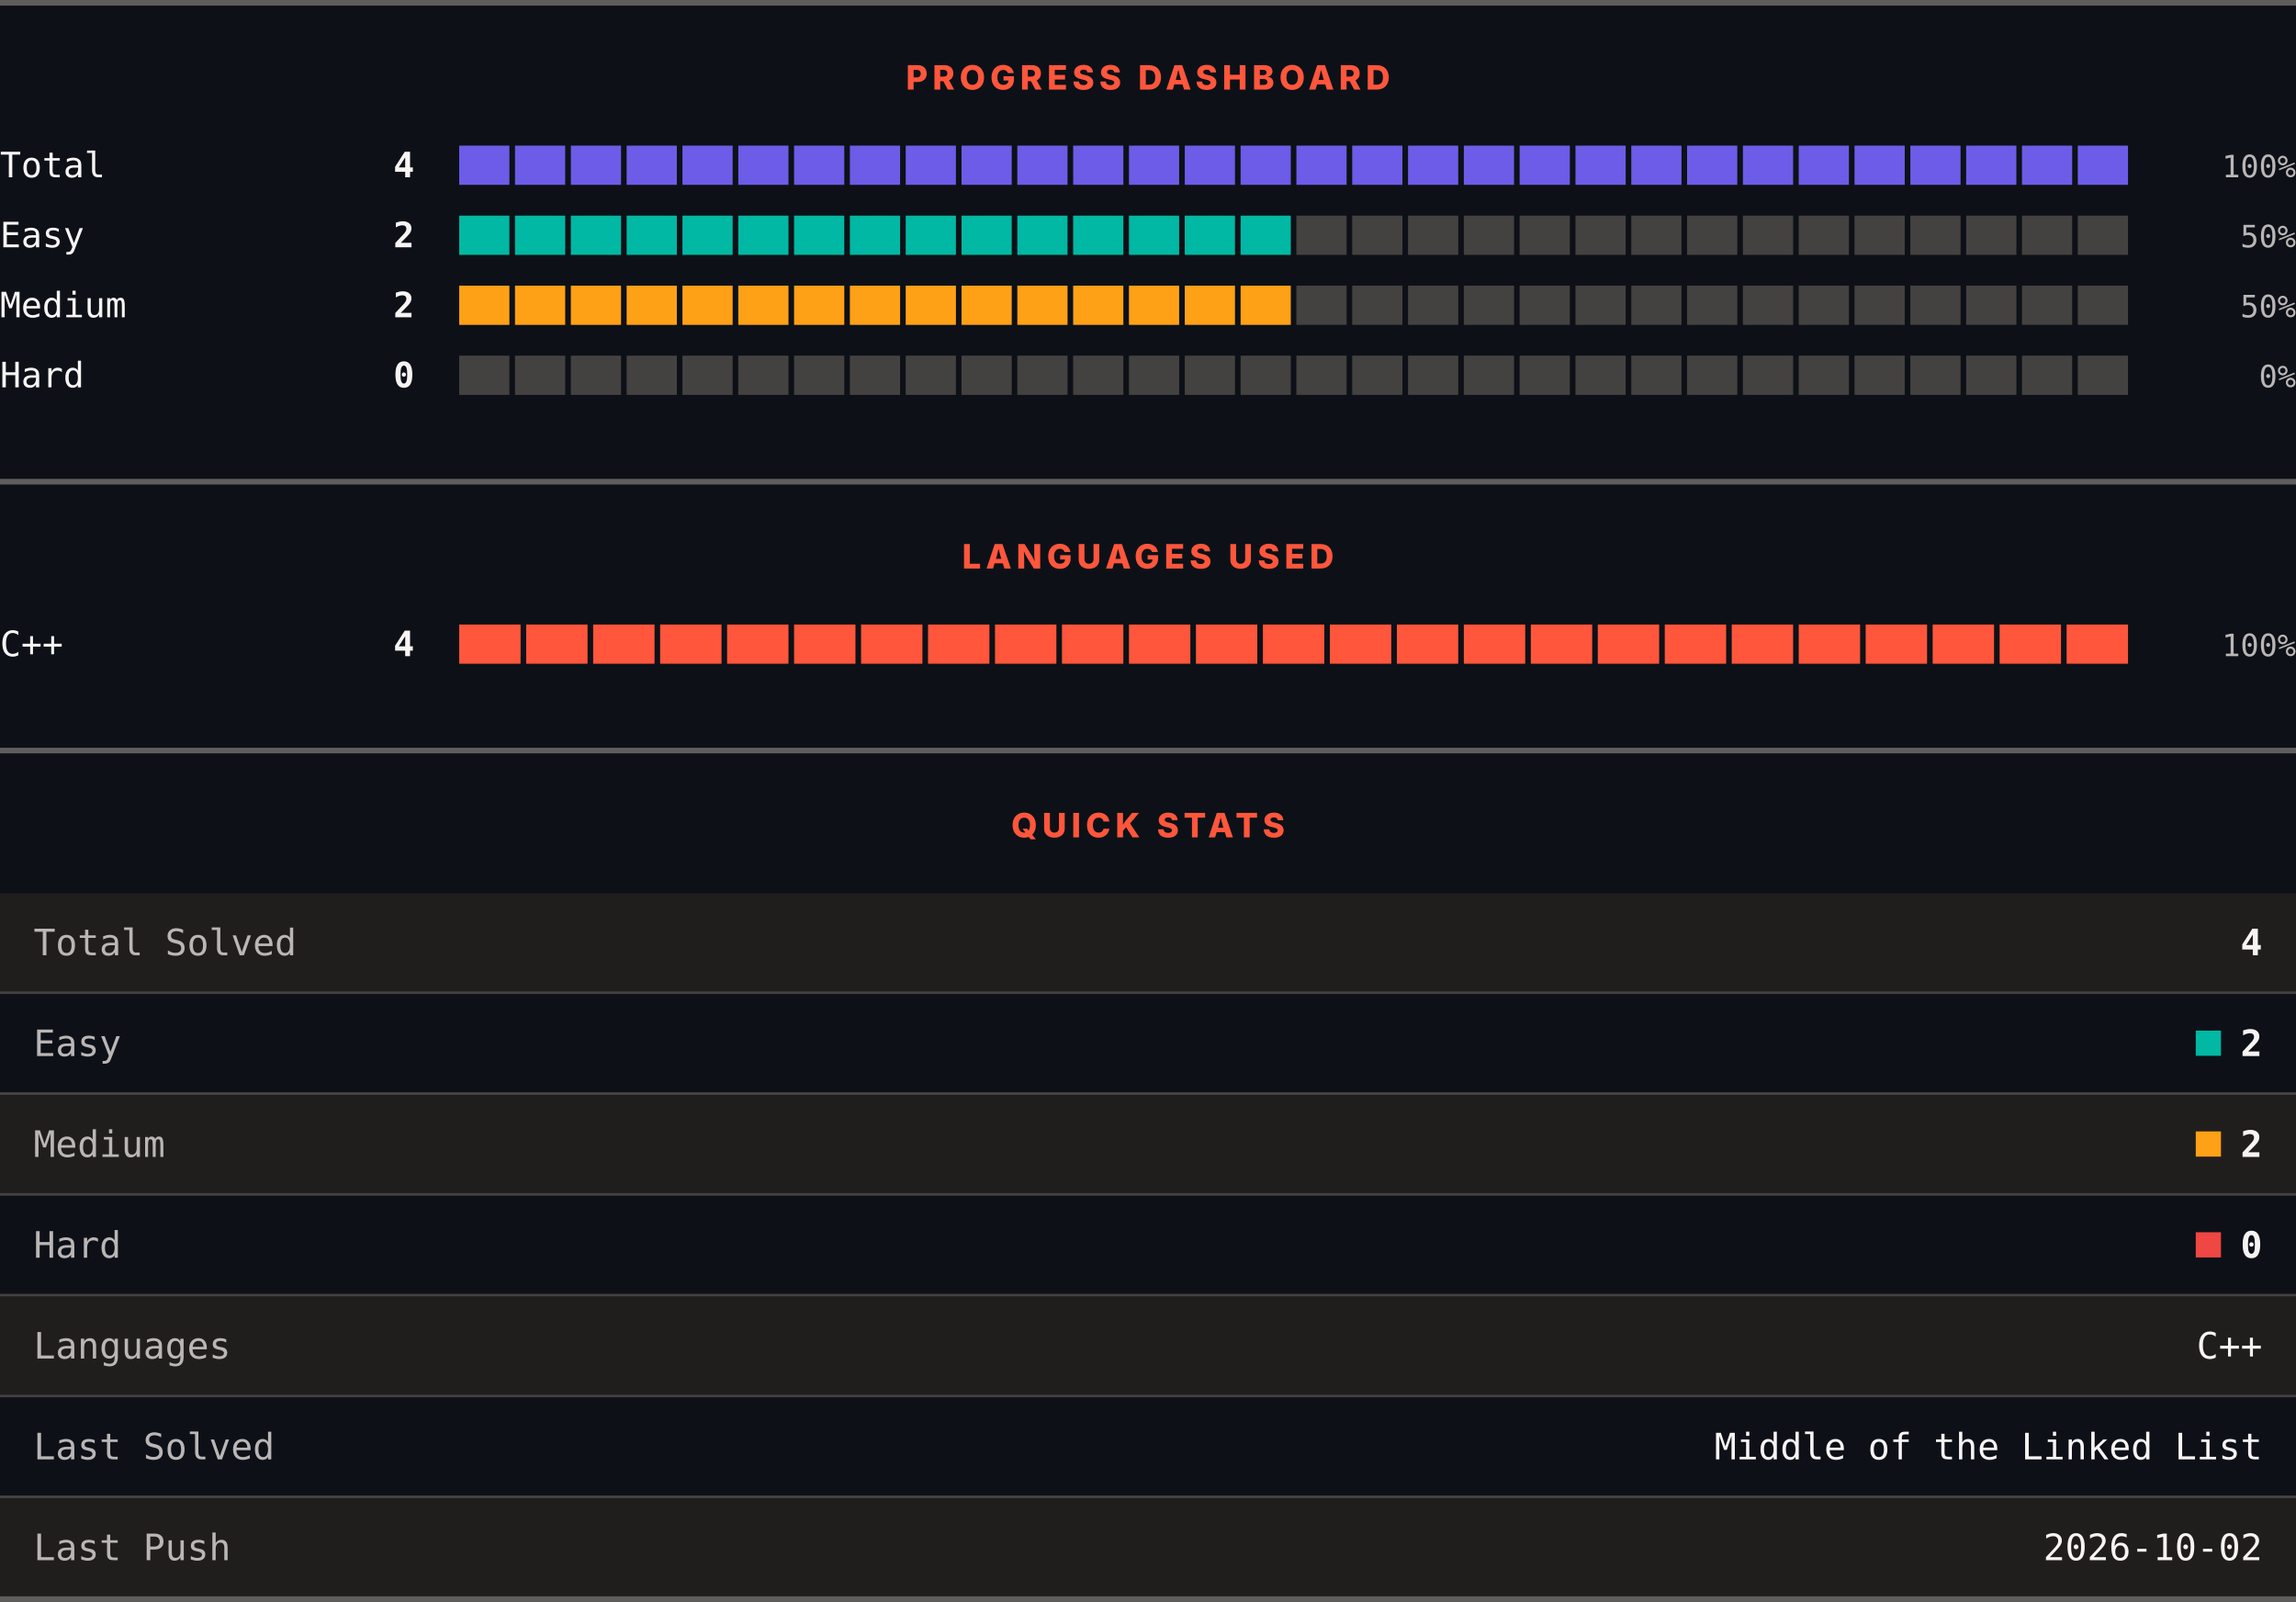
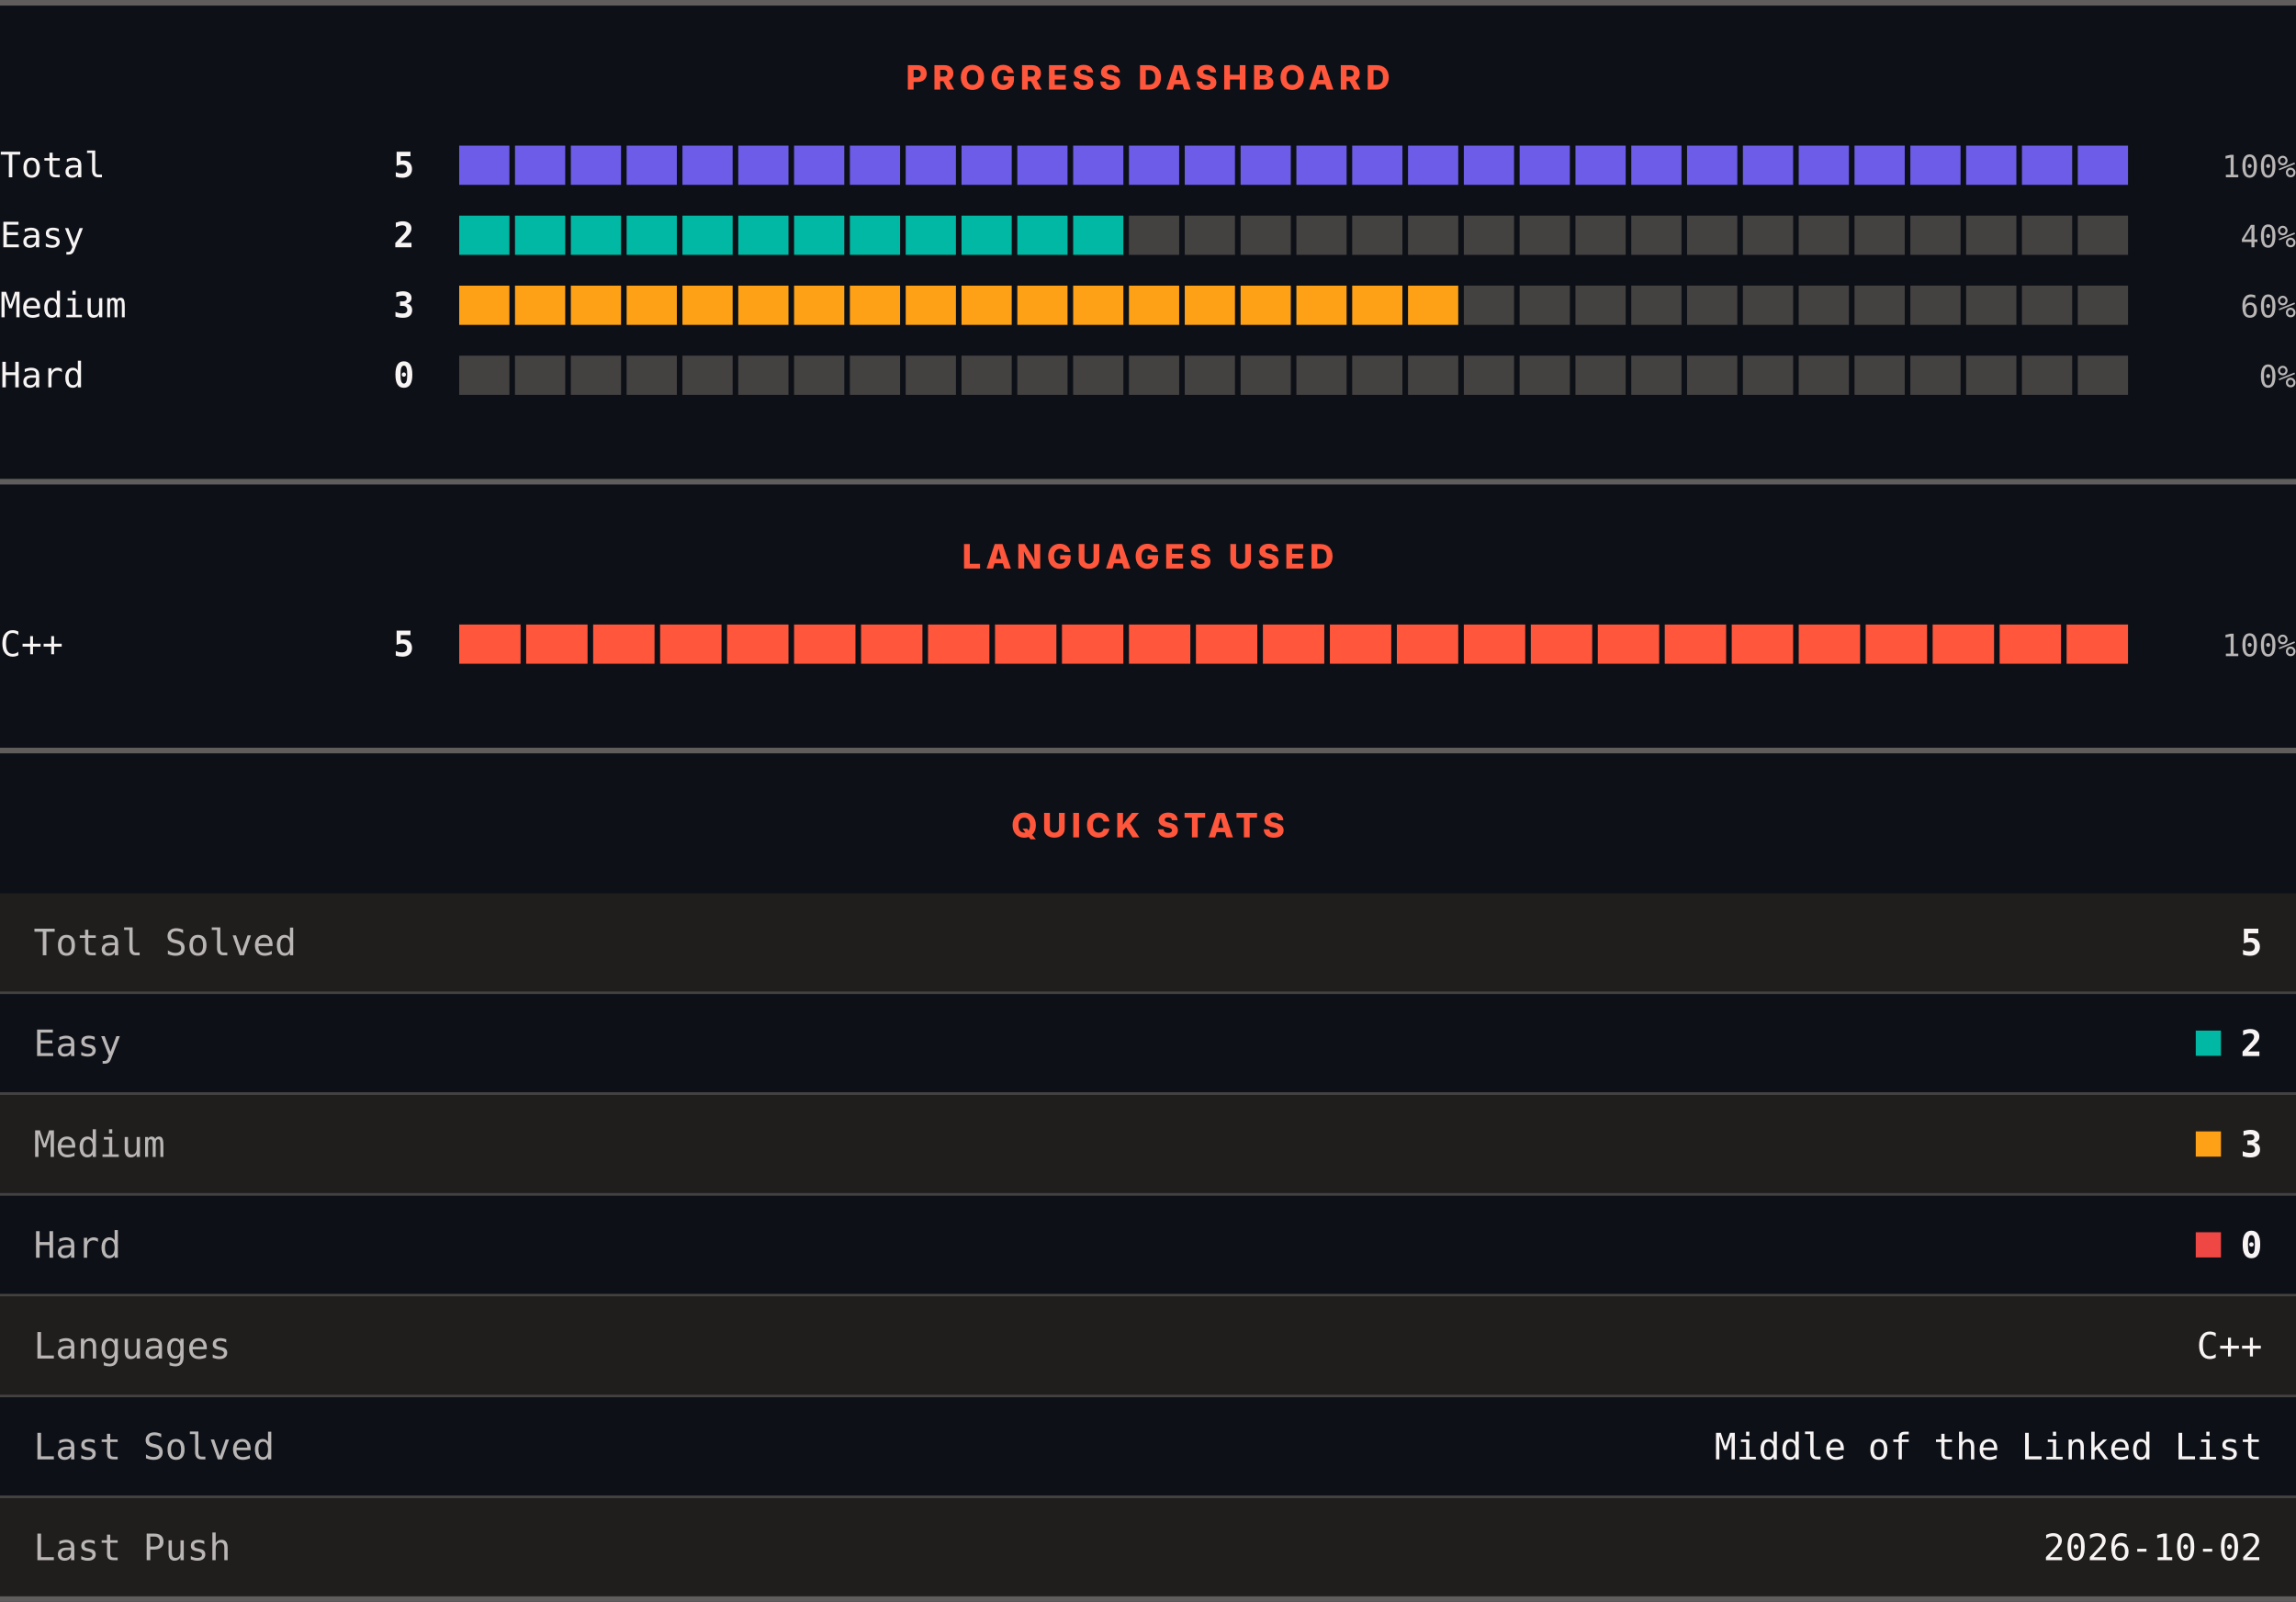
<svg xmlns="http://www.w3.org/2000/svg" width="820" height="572" viewBox="0 0 820 572" role="img" aria-label="LeetCode progress, languages and quick stats">
  <rect width="820" height="572" fill="#0d1117" />
  <rect x="0" y="0" width="820" height="2" fill="#605d5d" />
  <text x="410" y="32" text-anchor="middle" font-family="Archivo, system-ui, -apple-system, Segoe UI, sans-serif" font-size="12" font-weight="800" letter-spacing="1.68" fill="#ff563c">PROGRESS DASHBOARD</text>
  <text x="0" y="63.3" font-family="ui-monospace, SFMono-Regular, Menlo, Consolas, monospace" font-size="12.5" fill="#f8f4f4">Total</text>
-   <text x="148" y="63.3" text-anchor="end" font-family="ui-monospace, SFMono-Regular, Menlo, Consolas, monospace" font-size="12.5" font-weight="700" fill="#f8f4f4">4</text>
+   <text x="148" y="63.3" text-anchor="end" font-family="ui-monospace, SFMono-Regular, Menlo, Consolas, monospace" font-size="12.5" font-weight="700" fill="#f8f4f4">5</text>
  <rect x="164.00" y="52" width="17.93" height="14" fill="#6c5ce7" />
  <rect x="183.93" y="52" width="17.93" height="14" fill="#6c5ce7" />
  <rect x="203.87" y="52" width="17.93" height="14" fill="#6c5ce7" />
  <rect x="223.80" y="52" width="17.93" height="14" fill="#6c5ce7" />
  <rect x="243.73" y="52" width="17.93" height="14" fill="#6c5ce7" />
  <rect x="263.67" y="52" width="17.93" height="14" fill="#6c5ce7" />
  <rect x="283.60" y="52" width="17.93" height="14" fill="#6c5ce7" />
  <rect x="303.53" y="52" width="17.93" height="14" fill="#6c5ce7" />
  <rect x="323.47" y="52" width="17.93" height="14" fill="#6c5ce7" />
  <rect x="343.40" y="52" width="17.93" height="14" fill="#6c5ce7" />
  <rect x="363.33" y="52" width="17.93" height="14" fill="#6c5ce7" />
  <rect x="383.27" y="52" width="17.93" height="14" fill="#6c5ce7" />
  <rect x="403.20" y="52" width="17.93" height="14" fill="#6c5ce7" />
  <rect x="423.13" y="52" width="17.93" height="14" fill="#6c5ce7" />
  <rect x="443.07" y="52" width="17.93" height="14" fill="#6c5ce7" />
  <rect x="463.00" y="52" width="17.93" height="14" fill="#6c5ce7" />
  <rect x="482.93" y="52" width="17.93" height="14" fill="#6c5ce7" />
  <rect x="502.87" y="52" width="17.93" height="14" fill="#6c5ce7" />
  <rect x="522.80" y="52" width="17.93" height="14" fill="#6c5ce7" />
  <rect x="542.73" y="52" width="17.93" height="14" fill="#6c5ce7" />
  <rect x="562.67" y="52" width="17.93" height="14" fill="#6c5ce7" />
  <rect x="582.60" y="52" width="17.93" height="14" fill="#6c5ce7" />
  <rect x="602.53" y="52" width="17.93" height="14" fill="#6c5ce7" />
  <rect x="622.47" y="52" width="17.93" height="14" fill="#6c5ce7" />
  <rect x="642.40" y="52" width="17.93" height="14" fill="#6c5ce7" />
  <rect x="662.33" y="52" width="17.93" height="14" fill="#6c5ce7" />
  <rect x="682.27" y="52" width="17.93" height="14" fill="#6c5ce7" />
  <rect x="702.20" y="52" width="17.93" height="14" fill="#6c5ce7" />
  <rect x="722.13" y="52" width="17.93" height="14" fill="#6c5ce7" />
  <rect x="742.07" y="52" width="17.93" height="14" fill="#6c5ce7" />
  <text x="820" y="63.3" text-anchor="end" font-family="ui-monospace, SFMono-Regular, Menlo, Consolas, monospace" font-size="11" fill="#bab6b6">100%</text>
  <text x="0" y="88.3" font-family="ui-monospace, SFMono-Regular, Menlo, Consolas, monospace" font-size="12.5" fill="#f8f4f4">Easy</text>
  <text x="148" y="88.3" text-anchor="end" font-family="ui-monospace, SFMono-Regular, Menlo, Consolas, monospace" font-size="12.5" font-weight="700" fill="#f8f4f4">2</text>
  <rect x="164.00" y="77" width="17.93" height="14" fill="#00b8a3" />
  <rect x="183.93" y="77" width="17.93" height="14" fill="#00b8a3" />
  <rect x="203.87" y="77" width="17.93" height="14" fill="#00b8a3" />
  <rect x="223.80" y="77" width="17.93" height="14" fill="#00b8a3" />
  <rect x="243.73" y="77" width="17.93" height="14" fill="#00b8a3" />
  <rect x="263.67" y="77" width="17.93" height="14" fill="#00b8a3" />
  <rect x="283.60" y="77" width="17.93" height="14" fill="#00b8a3" />
  <rect x="303.53" y="77" width="17.93" height="14" fill="#00b8a3" />
  <rect x="323.47" y="77" width="17.93" height="14" fill="#00b8a3" />
  <rect x="343.40" y="77" width="17.93" height="14" fill="#00b8a3" />
  <rect x="363.33" y="77" width="17.93" height="14" fill="#00b8a3" />
  <rect x="383.27" y="77" width="17.93" height="14" fill="#00b8a3" />
-   <rect x="403.20" y="77" width="17.93" height="14" fill="#00b8a3" />
-   <rect x="423.13" y="77" width="17.93" height="14" fill="#00b8a3" />
-   <rect x="443.07" y="77" width="17.93" height="14" fill="#00b8a3" />
+   <rect x="403.20" y="77" width="17.93" height="14" fill="#444141" />
+   <rect x="423.13" y="77" width="17.93" height="14" fill="#444141" />
+   <rect x="443.07" y="77" width="17.93" height="14" fill="#444141" />
  <rect x="463.00" y="77" width="17.93" height="14" fill="#444141" />
  <rect x="482.93" y="77" width="17.93" height="14" fill="#444141" />
  <rect x="502.87" y="77" width="17.93" height="14" fill="#444141" />
  <rect x="522.80" y="77" width="17.93" height="14" fill="#444141" />
  <rect x="542.73" y="77" width="17.93" height="14" fill="#444141" />
  <rect x="562.67" y="77" width="17.93" height="14" fill="#444141" />
  <rect x="582.60" y="77" width="17.93" height="14" fill="#444141" />
  <rect x="602.53" y="77" width="17.93" height="14" fill="#444141" />
  <rect x="622.47" y="77" width="17.93" height="14" fill="#444141" />
  <rect x="642.40" y="77" width="17.93" height="14" fill="#444141" />
  <rect x="662.33" y="77" width="17.93" height="14" fill="#444141" />
  <rect x="682.27" y="77" width="17.93" height="14" fill="#444141" />
  <rect x="702.20" y="77" width="17.93" height="14" fill="#444141" />
  <rect x="722.13" y="77" width="17.93" height="14" fill="#444141" />
  <rect x="742.07" y="77" width="17.93" height="14" fill="#444141" />
-   <text x="820" y="88.3" text-anchor="end" font-family="ui-monospace, SFMono-Regular, Menlo, Consolas, monospace" font-size="11" fill="#bab6b6">50%</text>
+   <text x="820" y="88.3" text-anchor="end" font-family="ui-monospace, SFMono-Regular, Menlo, Consolas, monospace" font-size="11" fill="#bab6b6">40%</text>
  <text x="0" y="113.3" font-family="ui-monospace, SFMono-Regular, Menlo, Consolas, monospace" font-size="12.5" fill="#f8f4f4">Medium</text>
-   <text x="148" y="113.3" text-anchor="end" font-family="ui-monospace, SFMono-Regular, Menlo, Consolas, monospace" font-size="12.5" font-weight="700" fill="#f8f4f4">2</text>
+   <text x="148" y="113.3" text-anchor="end" font-family="ui-monospace, SFMono-Regular, Menlo, Consolas, monospace" font-size="12.5" font-weight="700" fill="#f8f4f4">3</text>
  <rect x="164.00" y="102" width="17.93" height="14" fill="#ffa116" />
  <rect x="183.93" y="102" width="17.93" height="14" fill="#ffa116" />
  <rect x="203.87" y="102" width="17.93" height="14" fill="#ffa116" />
  <rect x="223.80" y="102" width="17.93" height="14" fill="#ffa116" />
  <rect x="243.73" y="102" width="17.93" height="14" fill="#ffa116" />
  <rect x="263.67" y="102" width="17.93" height="14" fill="#ffa116" />
  <rect x="283.60" y="102" width="17.93" height="14" fill="#ffa116" />
  <rect x="303.53" y="102" width="17.93" height="14" fill="#ffa116" />
  <rect x="323.47" y="102" width="17.93" height="14" fill="#ffa116" />
  <rect x="343.40" y="102" width="17.93" height="14" fill="#ffa116" />
  <rect x="363.33" y="102" width="17.93" height="14" fill="#ffa116" />
  <rect x="383.27" y="102" width="17.93" height="14" fill="#ffa116" />
  <rect x="403.20" y="102" width="17.93" height="14" fill="#ffa116" />
  <rect x="423.13" y="102" width="17.93" height="14" fill="#ffa116" />
  <rect x="443.07" y="102" width="17.93" height="14" fill="#ffa116" />
-   <rect x="463.00" y="102" width="17.93" height="14" fill="#444141" />
-   <rect x="482.93" y="102" width="17.93" height="14" fill="#444141" />
-   <rect x="502.87" y="102" width="17.93" height="14" fill="#444141" />
+   <rect x="463.00" y="102" width="17.93" height="14" fill="#ffa116" />
+   <rect x="482.93" y="102" width="17.93" height="14" fill="#ffa116" />
+   <rect x="502.87" y="102" width="17.93" height="14" fill="#ffa116" />
  <rect x="522.80" y="102" width="17.93" height="14" fill="#444141" />
  <rect x="542.73" y="102" width="17.93" height="14" fill="#444141" />
  <rect x="562.67" y="102" width="17.93" height="14" fill="#444141" />
  <rect x="582.60" y="102" width="17.93" height="14" fill="#444141" />
  <rect x="602.53" y="102" width="17.93" height="14" fill="#444141" />
  <rect x="622.47" y="102" width="17.93" height="14" fill="#444141" />
  <rect x="642.40" y="102" width="17.93" height="14" fill="#444141" />
  <rect x="662.33" y="102" width="17.93" height="14" fill="#444141" />
  <rect x="682.27" y="102" width="17.93" height="14" fill="#444141" />
  <rect x="702.20" y="102" width="17.93" height="14" fill="#444141" />
  <rect x="722.13" y="102" width="17.93" height="14" fill="#444141" />
  <rect x="742.07" y="102" width="17.93" height="14" fill="#444141" />
-   <text x="820" y="113.3" text-anchor="end" font-family="ui-monospace, SFMono-Regular, Menlo, Consolas, monospace" font-size="11" fill="#bab6b6">50%</text>
+   <text x="820" y="113.3" text-anchor="end" font-family="ui-monospace, SFMono-Regular, Menlo, Consolas, monospace" font-size="11" fill="#bab6b6">60%</text>
  <text x="0" y="138.3" font-family="ui-monospace, SFMono-Regular, Menlo, Consolas, monospace" font-size="12.5" fill="#f8f4f4">Hard</text>
  <text x="148" y="138.3" text-anchor="end" font-family="ui-monospace, SFMono-Regular, Menlo, Consolas, monospace" font-size="12.5" font-weight="700" fill="#f8f4f4">0</text>
  <rect x="164.00" y="127" width="17.93" height="14" fill="#444141" />
  <rect x="183.93" y="127" width="17.93" height="14" fill="#444141" />
  <rect x="203.87" y="127" width="17.93" height="14" fill="#444141" />
  <rect x="223.80" y="127" width="17.93" height="14" fill="#444141" />
  <rect x="243.73" y="127" width="17.93" height="14" fill="#444141" />
  <rect x="263.67" y="127" width="17.93" height="14" fill="#444141" />
  <rect x="283.60" y="127" width="17.93" height="14" fill="#444141" />
  <rect x="303.53" y="127" width="17.93" height="14" fill="#444141" />
  <rect x="323.47" y="127" width="17.93" height="14" fill="#444141" />
  <rect x="343.40" y="127" width="17.93" height="14" fill="#444141" />
  <rect x="363.33" y="127" width="17.93" height="14" fill="#444141" />
  <rect x="383.27" y="127" width="17.93" height="14" fill="#444141" />
  <rect x="403.20" y="127" width="17.93" height="14" fill="#444141" />
  <rect x="423.13" y="127" width="17.93" height="14" fill="#444141" />
  <rect x="443.07" y="127" width="17.93" height="14" fill="#444141" />
  <rect x="463.00" y="127" width="17.93" height="14" fill="#444141" />
  <rect x="482.93" y="127" width="17.93" height="14" fill="#444141" />
  <rect x="502.87" y="127" width="17.93" height="14" fill="#444141" />
  <rect x="522.80" y="127" width="17.93" height="14" fill="#444141" />
  <rect x="542.73" y="127" width="17.93" height="14" fill="#444141" />
  <rect x="562.67" y="127" width="17.93" height="14" fill="#444141" />
  <rect x="582.60" y="127" width="17.93" height="14" fill="#444141" />
  <rect x="602.53" y="127" width="17.93" height="14" fill="#444141" />
  <rect x="622.47" y="127" width="17.93" height="14" fill="#444141" />
  <rect x="642.40" y="127" width="17.93" height="14" fill="#444141" />
  <rect x="662.33" y="127" width="17.93" height="14" fill="#444141" />
  <rect x="682.27" y="127" width="17.93" height="14" fill="#444141" />
  <rect x="702.20" y="127" width="17.93" height="14" fill="#444141" />
  <rect x="722.13" y="127" width="17.93" height="14" fill="#444141" />
  <rect x="742.07" y="127" width="17.93" height="14" fill="#444141" />
  <text x="820" y="138.3" text-anchor="end" font-family="ui-monospace, SFMono-Regular, Menlo, Consolas, monospace" font-size="11" fill="#bab6b6">0%</text>
  <rect x="0" y="171" width="820" height="2" fill="#605d5d" />
  <text x="410" y="203" text-anchor="middle" font-family="Archivo, system-ui, -apple-system, Segoe UI, sans-serif" font-size="12" font-weight="800" letter-spacing="1.68" fill="#ff563c">LANGUAGES USED</text>
  <text x="0" y="234.3" font-family="ui-monospace, SFMono-Regular, Menlo, Consolas, monospace" font-size="12.5" fill="#f8f4f4">C++</text>
-   <text x="148" y="234.3" text-anchor="end" font-family="ui-monospace, SFMono-Regular, Menlo, Consolas, monospace" font-size="12.5" font-weight="700" fill="#f8f4f4">4</text>
+   <text x="148" y="234.3" text-anchor="end" font-family="ui-monospace, SFMono-Regular, Menlo, Consolas, monospace" font-size="12.5" font-weight="700" fill="#f8f4f4">5</text>
  <rect x="164.00" y="223" width="21.92" height="14" fill="#ff563c" />
  <rect x="187.92" y="223" width="21.92" height="14" fill="#ff563c" />
  <rect x="211.84" y="223" width="21.92" height="14" fill="#ff563c" />
  <rect x="235.76" y="223" width="21.92" height="14" fill="#ff563c" />
  <rect x="259.68" y="223" width="21.92" height="14" fill="#ff563c" />
  <rect x="283.60" y="223" width="21.92" height="14" fill="#ff563c" />
  <rect x="307.52" y="223" width="21.92" height="14" fill="#ff563c" />
  <rect x="331.44" y="223" width="21.92" height="14" fill="#ff563c" />
  <rect x="355.36" y="223" width="21.92" height="14" fill="#ff563c" />
  <rect x="379.28" y="223" width="21.92" height="14" fill="#ff563c" />
  <rect x="403.20" y="223" width="21.92" height="14" fill="#ff563c" />
  <rect x="427.12" y="223" width="21.92" height="14" fill="#ff563c" />
  <rect x="451.04" y="223" width="21.92" height="14" fill="#ff563c" />
  <rect x="474.96" y="223" width="21.92" height="14" fill="#ff563c" />
  <rect x="498.88" y="223" width="21.92" height="14" fill="#ff563c" />
  <rect x="522.80" y="223" width="21.92" height="14" fill="#ff563c" />
  <rect x="546.72" y="223" width="21.92" height="14" fill="#ff563c" />
  <rect x="570.64" y="223" width="21.92" height="14" fill="#ff563c" />
  <rect x="594.56" y="223" width="21.92" height="14" fill="#ff563c" />
  <rect x="618.48" y="223" width="21.92" height="14" fill="#ff563c" />
  <rect x="642.40" y="223" width="21.92" height="14" fill="#ff563c" />
  <rect x="666.32" y="223" width="21.92" height="14" fill="#ff563c" />
  <rect x="690.24" y="223" width="21.92" height="14" fill="#ff563c" />
  <rect x="714.16" y="223" width="21.92" height="14" fill="#ff563c" />
  <rect x="738.08" y="223" width="21.92" height="14" fill="#ff563c" />
  <text x="820" y="234.3" text-anchor="end" font-family="ui-monospace, SFMono-Regular, Menlo, Consolas, monospace" font-size="11" fill="#bab6b6">100%</text>
  <rect x="0" y="267" width="820" height="2" fill="#605d5d" />
  <text x="410" y="299" text-anchor="middle" font-family="Archivo, system-ui, -apple-system, Segoe UI, sans-serif" font-size="12" font-weight="800" letter-spacing="1.68" fill="#ff563c">QUICK STATS</text>
  <rect x="0" y="319" width="820" height="35" fill="#201e1d" />
  <text x="12" y="341.1" font-family="ui-monospace, SFMono-Regular, Menlo, Consolas, monospace" font-size="13" fill="#bab6b6">Total Solved</text>
-   <text x="808" y="341.1" text-anchor="end" font-family="ui-monospace, SFMono-Regular, Menlo, Consolas, monospace" font-size="13" font-weight="700" fill="#f8f4f4">4</text>
+   <text x="808" y="341.1" text-anchor="end" font-family="ui-monospace, SFMono-Regular, Menlo, Consolas, monospace" font-size="13" font-weight="700" fill="#f8f4f4">5</text>
  <rect x="0" y="354" width="820" height="1" fill="#444141" />
  <rect x="0" y="355" width="820" height="35" fill="#0d1117" />
  <text x="12" y="377.1" font-family="ui-monospace, SFMono-Regular, Menlo, Consolas, monospace" font-size="13" fill="#bab6b6">Easy</text>
  <rect x="784.2" y="368" width="9" height="9" fill="#00b8a3" />
  <text x="808" y="377.1" text-anchor="end" font-family="ui-monospace, SFMono-Regular, Menlo, Consolas, monospace" font-size="13" font-weight="700" fill="#f8f4f4">2</text>
  <rect x="0" y="390" width="820" height="1" fill="#444141" />
  <rect x="0" y="391" width="820" height="35" fill="#201e1d" />
  <text x="12" y="413.1" font-family="ui-monospace, SFMono-Regular, Menlo, Consolas, monospace" font-size="13" fill="#bab6b6">Medium</text>
  <rect x="784.2" y="404" width="9" height="9" fill="#ffa116" />
-   <text x="808" y="413.1" text-anchor="end" font-family="ui-monospace, SFMono-Regular, Menlo, Consolas, monospace" font-size="13" font-weight="700" fill="#f8f4f4">2</text>
+   <text x="808" y="413.1" text-anchor="end" font-family="ui-monospace, SFMono-Regular, Menlo, Consolas, monospace" font-size="13" font-weight="700" fill="#f8f4f4">3</text>
  <rect x="0" y="426" width="820" height="1" fill="#444141" />
  <rect x="0" y="427" width="820" height="35" fill="#0d1117" />
  <text x="12" y="449.1" font-family="ui-monospace, SFMono-Regular, Menlo, Consolas, monospace" font-size="13" fill="#bab6b6">Hard</text>
  <rect x="784.2" y="440" width="9" height="9" fill="#ef4743" />
  <text x="808" y="449.1" text-anchor="end" font-family="ui-monospace, SFMono-Regular, Menlo, Consolas, monospace" font-size="13" font-weight="700" fill="#f8f4f4">0</text>
  <rect x="0" y="462" width="820" height="1" fill="#444141" />
  <rect x="0" y="463" width="820" height="35" fill="#201e1d" />
  <text x="12" y="485.1" font-family="ui-monospace, SFMono-Regular, Menlo, Consolas, monospace" font-size="13" fill="#bab6b6">Languages</text>
  <text x="808" y="485.1" text-anchor="end" font-family="ui-monospace, SFMono-Regular, Menlo, Consolas, monospace" font-size="13" fill="#f8f4f4">C++</text>
  <rect x="0" y="498" width="820" height="1" fill="#444141" />
  <rect x="0" y="499" width="820" height="35" fill="#0d1117" />
  <text x="12" y="521.1" font-family="ui-monospace, SFMono-Regular, Menlo, Consolas, monospace" font-size="13" fill="#bab6b6">Last Solved</text>
  <text x="808" y="521.1" text-anchor="end" font-family="ui-monospace, SFMono-Regular, Menlo, Consolas, monospace" font-size="13" fill="#f8f4f4">Middle of the Linked List</text>
  <rect x="0" y="534" width="820" height="1" fill="#444141" />
  <rect x="0" y="535" width="820" height="35" fill="#201e1d" />
  <text x="12" y="557.1" font-family="ui-monospace, SFMono-Regular, Menlo, Consolas, monospace" font-size="13" fill="#bab6b6">Last Push</text>
  <text x="808" y="557.1" text-anchor="end" font-family="ui-monospace, SFMono-Regular, Menlo, Consolas, monospace" font-size="13" fill="#f8f4f4">2026-10-02</text>
  <rect x="0" y="570" width="820" height="2" fill="#605d5d" />
</svg>
